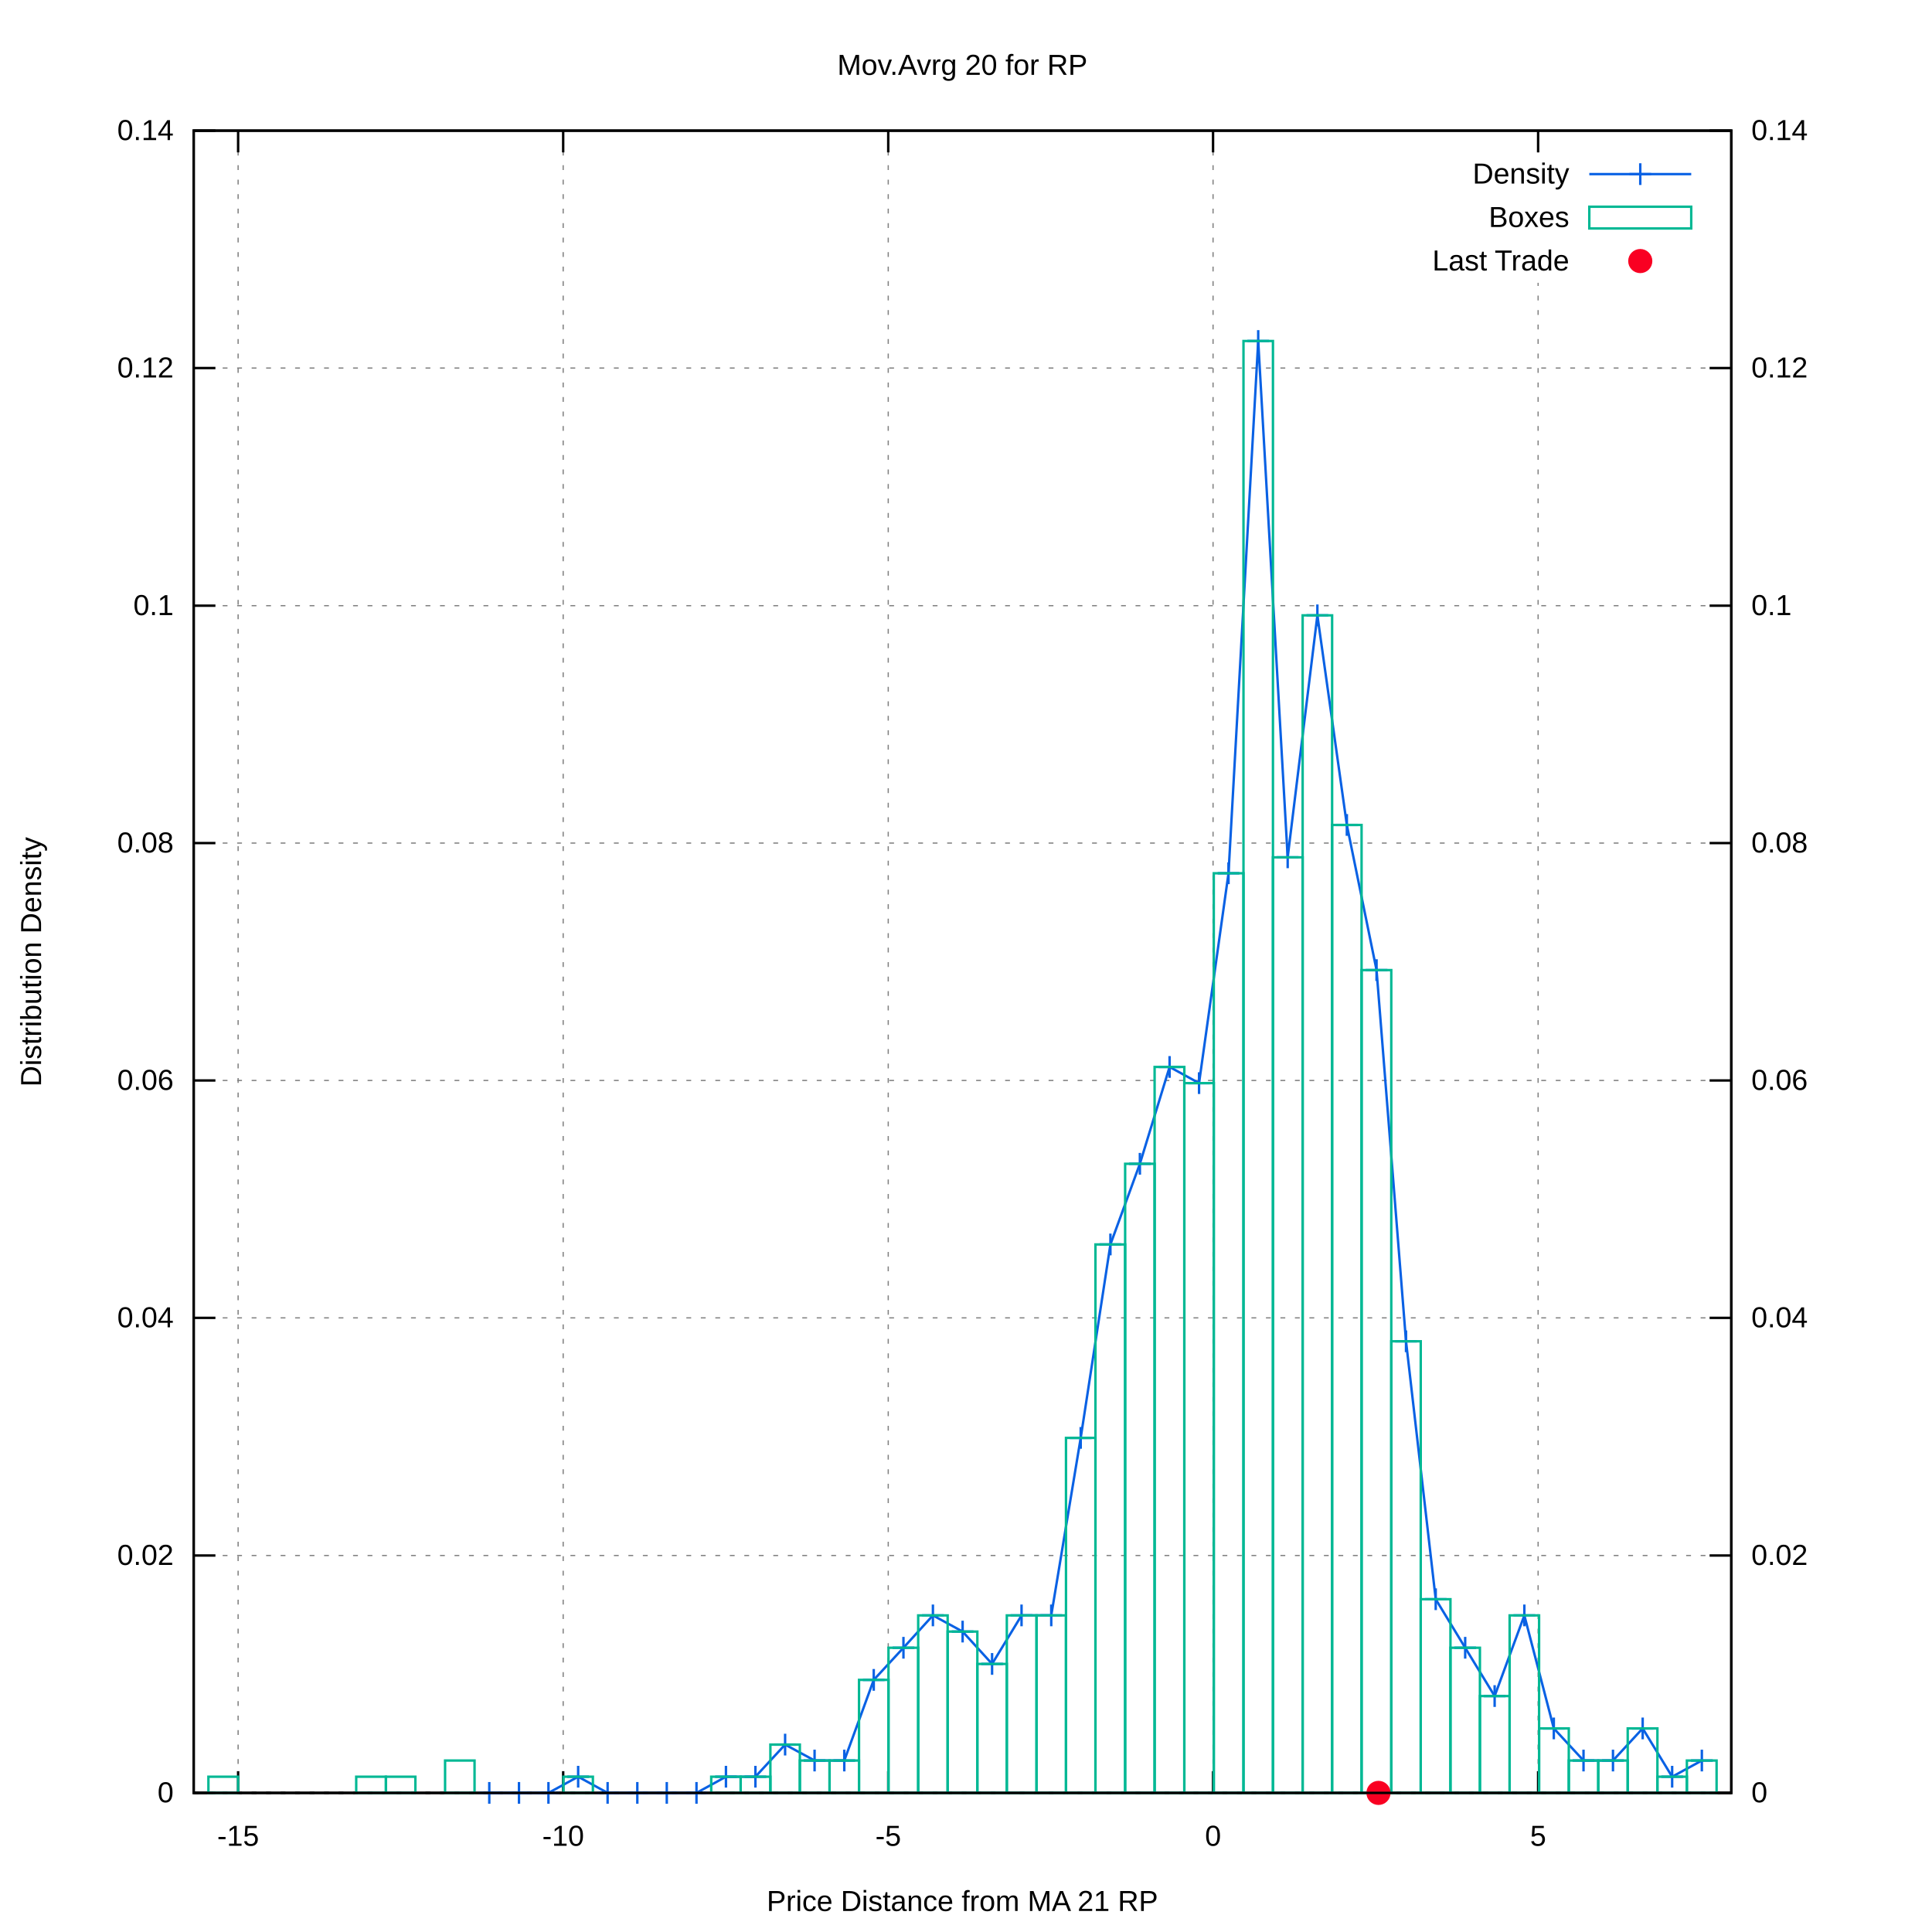
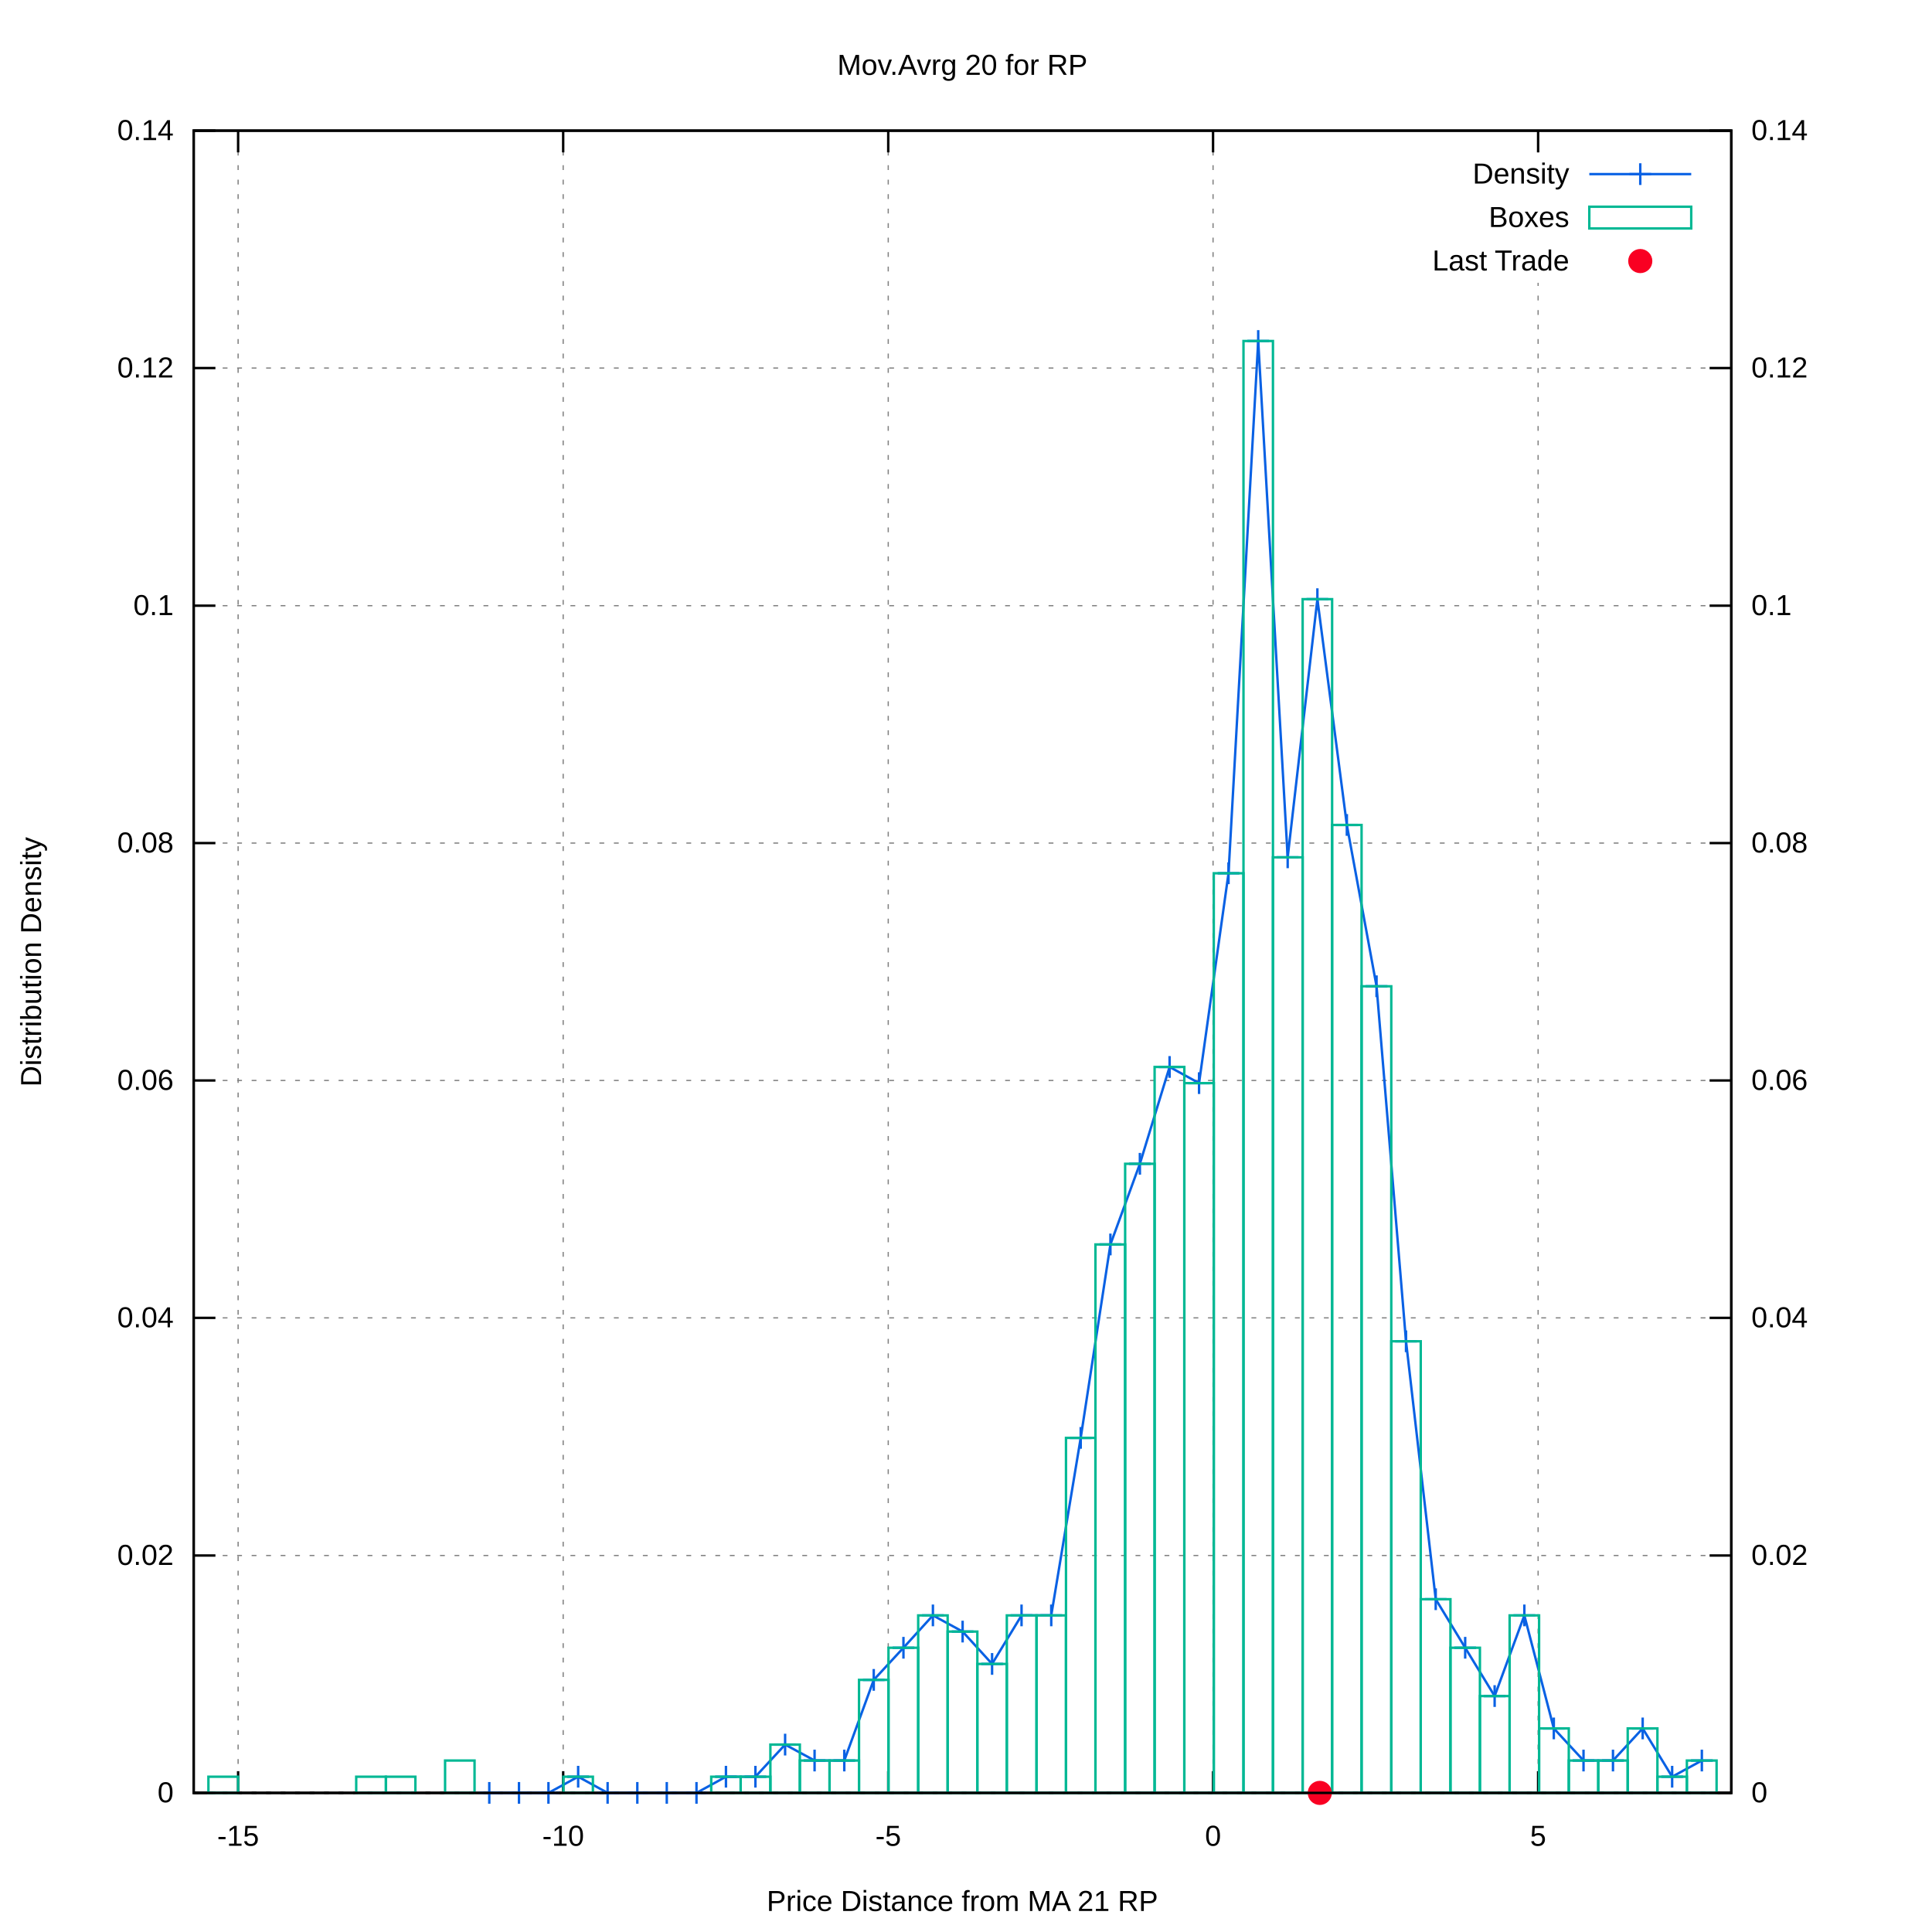
<svg xmlns="http://www.w3.org/2000/svg" xmlns:xlink="http://www.w3.org/1999/xlink" viewBox="0 0 800 800">
  <g id="gnuplot_canvas">
    <rect x="0" y="0" width="800" height="800" fill="#ffffff" />
    <defs>
      <circle id="gpDot" r="0.5" stroke-width="0.5" />
      <path id="gpPt0" stroke-width="0.222" stroke="currentColor" d="M-1,0 h2 M0,-1 v2" />
      <path id="gpPt1" stroke-width="0.222" stroke="currentColor" d="M-1,-1 L1,1 M1,-1 L-1,1" />
      <path id="gpPt2" stroke-width="0.222" stroke="currentColor" d="M-1,0 L1,0 M0,-1 L0,1 M-1,-1 L1,1 M-1,1 L1,-1" />
      <rect id="gpPt3" stroke-width="0.222" stroke="currentColor" x="-1" y="-1" width="2" height="2" />
      <rect id="gpPt4" stroke-width="0.222" stroke="currentColor" fill="currentColor" x="-1" y="-1" width="2" height="2" />
      <circle id="gpPt5" stroke-width="0.222" stroke="currentColor" cx="0" cy="0" r="1" />
      <use xlink:href="#gpPt5" id="gpPt6" fill="currentColor" stroke="none" />
      <path id="gpPt7" stroke-width="0.222" stroke="currentColor" d="M0,-1.33 L-1.33,0.67 L1.33,0.67 z" />
      <use xlink:href="#gpPt7" id="gpPt8" fill="currentColor" stroke="none" />
      <use xlink:href="#gpPt7" id="gpPt9" stroke="currentColor" transform="rotate(180)" />
      <use xlink:href="#gpPt9" id="gpPt10" fill="currentColor" stroke="none" />
      <use xlink:href="#gpPt3" id="gpPt11" stroke="currentColor" transform="rotate(45)" />
      <use xlink:href="#gpPt11" id="gpPt12" fill="currentColor" stroke="none" />
      <path id="gpPt13" stroke-width="0.222" stroke="currentColor" d="M0,1.330 L1.265,0.411 L0.782,-1.067 L-0.782,-1.076 L-1.265,0.411 z" />
      <use xlink:href="#gpPt13" id="gpPt14" fill="currentColor" stroke="none" />
      <filter id="textbox" filterUnits="objectBoundingBox" x="0" y="0" height="1" width="1">
        <feFlood flood-color="#FFFFFF" flood-opacity="1" result="bgnd" />
        <feComposite in="SourceGraphic" in2="bgnd" operator="atop" />
      </filter>
      <filter id="greybox" filterUnits="objectBoundingBox" x="0" y="0" height="1" width="1">
        <feFlood flood-color="lightgrey" flood-opacity="1" result="grey" />
        <feComposite in="SourceGraphic" in2="grey" operator="atop" />
      </filter>
    </defs>
    <g fill="none" color="#FFFFFF" stroke="black" stroke-width="1.00" stroke-linecap="butt" stroke-linejoin="miter">
</g>
    <g fill="none" color="black" stroke="currentColor" stroke-width="1.00" stroke-linecap="butt" stroke-linejoin="miter">
</g>
    <g fill="none" color="black" stroke="black" stroke-width="0.50" stroke-linecap="butt" stroke-linejoin="miter">
</g>
    <g fill="none" color="gray" stroke="currentColor" stroke-width="0.50" stroke-linecap="butt" stroke-linejoin="miter">
      <path stroke="gray" stroke-dasharray="2,4" class="gridline" d="M80.2,742.4 L716.9,742.4  " />
    </g>
    <g fill="none" color="gray" stroke="gray" stroke-width="1.00" stroke-linecap="butt" stroke-linejoin="miter">
</g>
    <g fill="none" color="black" stroke="currentColor" stroke-width="1.00" stroke-linecap="butt" stroke-linejoin="miter">
      <path stroke="black" d="M80.2,742.4 L89.2,742.4  " />
      <g transform="translate(71.9,746.3)" stroke="none" fill="black" font-family="arial" font-size="12.00" text-anchor="end">
        <text>
          <tspan font-family="arial"> 0</tspan>
        </text>
      </g>
    </g>
    <g fill="none" color="black" stroke="currentColor" stroke-width="1.00" stroke-linecap="butt" stroke-linejoin="miter">
</g>
    <g fill="none" color="black" stroke="black" stroke-width="0.50" stroke-linecap="butt" stroke-linejoin="miter">
</g>
    <g fill="none" color="gray" stroke="currentColor" stroke-width="0.50" stroke-linecap="butt" stroke-linejoin="miter">
      <path stroke="gray" stroke-dasharray="2,4" class="gridline" d="M80.2,644.1 L716.9,644.1  " />
    </g>
    <g fill="none" color="gray" stroke="gray" stroke-width="1.00" stroke-linecap="butt" stroke-linejoin="miter">
</g>
    <g fill="none" color="black" stroke="currentColor" stroke-width="1.00" stroke-linecap="butt" stroke-linejoin="miter">
      <path stroke="black" d="M80.2,644.1 L89.2,644.1  " />
      <g transform="translate(71.9,648.0)" stroke="none" fill="black" font-family="arial" font-size="12.00" text-anchor="end">
        <text>
          <tspan font-family="arial"> 0.02</tspan>
        </text>
      </g>
    </g>
    <g fill="none" color="black" stroke="currentColor" stroke-width="1.00" stroke-linecap="butt" stroke-linejoin="miter">
</g>
    <g fill="none" color="black" stroke="black" stroke-width="0.50" stroke-linecap="butt" stroke-linejoin="miter">
</g>
    <g fill="none" color="gray" stroke="currentColor" stroke-width="0.50" stroke-linecap="butt" stroke-linejoin="miter">
      <path stroke="gray" stroke-dasharray="2,4" class="gridline" d="M80.2,545.7 L716.9,545.7  " />
    </g>
    <g fill="none" color="gray" stroke="gray" stroke-width="1.00" stroke-linecap="butt" stroke-linejoin="miter">
</g>
    <g fill="none" color="black" stroke="currentColor" stroke-width="1.00" stroke-linecap="butt" stroke-linejoin="miter">
      <path stroke="black" d="M80.2,545.7 L89.2,545.7  " />
      <g transform="translate(71.9,549.6)" stroke="none" fill="black" font-family="arial" font-size="12.00" text-anchor="end">
        <text>
          <tspan font-family="arial"> 0.04</tspan>
        </text>
      </g>
    </g>
    <g fill="none" color="black" stroke="currentColor" stroke-width="1.00" stroke-linecap="butt" stroke-linejoin="miter">
</g>
    <g fill="none" color="black" stroke="black" stroke-width="0.50" stroke-linecap="butt" stroke-linejoin="miter">
</g>
    <g fill="none" color="gray" stroke="currentColor" stroke-width="0.50" stroke-linecap="butt" stroke-linejoin="miter">
      <path stroke="gray" stroke-dasharray="2,4" class="gridline" d="M80.2,447.4 L716.9,447.4  " />
    </g>
    <g fill="none" color="gray" stroke="gray" stroke-width="1.00" stroke-linecap="butt" stroke-linejoin="miter">
</g>
    <g fill="none" color="black" stroke="currentColor" stroke-width="1.00" stroke-linecap="butt" stroke-linejoin="miter">
      <path stroke="black" d="M80.2,447.4 L89.2,447.4  " />
      <g transform="translate(71.9,451.3)" stroke="none" fill="black" font-family="arial" font-size="12.00" text-anchor="end">
        <text>
          <tspan font-family="arial"> 0.06</tspan>
        </text>
      </g>
    </g>
    <g fill="none" color="black" stroke="currentColor" stroke-width="1.00" stroke-linecap="butt" stroke-linejoin="miter">
</g>
    <g fill="none" color="black" stroke="black" stroke-width="0.50" stroke-linecap="butt" stroke-linejoin="miter">
</g>
    <g fill="none" color="gray" stroke="currentColor" stroke-width="0.50" stroke-linecap="butt" stroke-linejoin="miter">
      <path stroke="gray" stroke-dasharray="2,4" class="gridline" d="M80.2,349.1 L716.9,349.1  " />
    </g>
    <g fill="none" color="gray" stroke="gray" stroke-width="1.00" stroke-linecap="butt" stroke-linejoin="miter">
</g>
    <g fill="none" color="black" stroke="currentColor" stroke-width="1.00" stroke-linecap="butt" stroke-linejoin="miter">
      <path stroke="black" d="M80.2,349.1 L89.2,349.1  " />
      <g transform="translate(71.9,353.0)" stroke="none" fill="black" font-family="arial" font-size="12.00" text-anchor="end">
        <text>
          <tspan font-family="arial"> 0.08</tspan>
        </text>
      </g>
    </g>
    <g fill="none" color="black" stroke="currentColor" stroke-width="1.00" stroke-linecap="butt" stroke-linejoin="miter">
</g>
    <g fill="none" color="black" stroke="black" stroke-width="0.50" stroke-linecap="butt" stroke-linejoin="miter">
</g>
    <g fill="none" color="gray" stroke="currentColor" stroke-width="0.50" stroke-linecap="butt" stroke-linejoin="miter">
      <path stroke="gray" stroke-dasharray="2,4" class="gridline" d="M80.2,250.8 L716.9,250.8  " />
    </g>
    <g fill="none" color="gray" stroke="gray" stroke-width="1.00" stroke-linecap="butt" stroke-linejoin="miter">
</g>
    <g fill="none" color="black" stroke="currentColor" stroke-width="1.00" stroke-linecap="butt" stroke-linejoin="miter">
      <path stroke="black" d="M80.2,250.8 L89.2,250.8  " />
      <g transform="translate(71.9,254.7)" stroke="none" fill="black" font-family="arial" font-size="12.00" text-anchor="end">
        <text>
          <tspan font-family="arial"> 0.1</tspan>
        </text>
      </g>
    </g>
    <g fill="none" color="black" stroke="currentColor" stroke-width="1.00" stroke-linecap="butt" stroke-linejoin="miter">
</g>
    <g fill="none" color="black" stroke="black" stroke-width="0.50" stroke-linecap="butt" stroke-linejoin="miter">
</g>
    <g fill="none" color="gray" stroke="currentColor" stroke-width="0.50" stroke-linecap="butt" stroke-linejoin="miter">
      <path stroke="gray" stroke-dasharray="2,4" class="gridline" d="M80.2,152.4 L716.9,152.4  " />
    </g>
    <g fill="none" color="gray" stroke="gray" stroke-width="1.00" stroke-linecap="butt" stroke-linejoin="miter">
</g>
    <g fill="none" color="black" stroke="currentColor" stroke-width="1.00" stroke-linecap="butt" stroke-linejoin="miter">
      <path stroke="black" d="M80.2,152.4 L89.2,152.4  " />
      <g transform="translate(71.9,156.3)" stroke="none" fill="black" font-family="arial" font-size="12.00" text-anchor="end">
        <text>
          <tspan font-family="arial"> 0.12</tspan>
        </text>
      </g>
    </g>
    <g fill="none" color="black" stroke="currentColor" stroke-width="1.00" stroke-linecap="butt" stroke-linejoin="miter">
</g>
    <g fill="none" color="black" stroke="black" stroke-width="0.50" stroke-linecap="butt" stroke-linejoin="miter">
</g>
    <g fill="none" color="gray" stroke="currentColor" stroke-width="0.50" stroke-linecap="butt" stroke-linejoin="miter">
      <path stroke="gray" stroke-dasharray="2,4" class="gridline" d="M80.2,54.1 L716.9,54.1  " />
    </g>
    <g fill="none" color="gray" stroke="gray" stroke-width="1.00" stroke-linecap="butt" stroke-linejoin="miter">
</g>
    <g fill="none" color="black" stroke="currentColor" stroke-width="1.00" stroke-linecap="butt" stroke-linejoin="miter">
      <path stroke="black" d="M80.2,54.1 L89.2,54.1  " />
      <g transform="translate(71.9,58.0)" stroke="none" fill="black" font-family="arial" font-size="12.00" text-anchor="end">
        <text>
          <tspan font-family="arial"> 0.14</tspan>
        </text>
      </g>
    </g>
    <g fill="none" color="black" stroke="currentColor" stroke-width="1.00" stroke-linecap="butt" stroke-linejoin="miter">
</g>
    <g fill="none" color="black" stroke="black" stroke-width="0.50" stroke-linecap="butt" stroke-linejoin="miter">
</g>
    <g fill="none" color="gray" stroke="currentColor" stroke-width="0.50" stroke-linecap="butt" stroke-linejoin="miter">
      <path stroke="gray" stroke-dasharray="2,4" class="gridline" d="M98.6,742.4 L98.6,54.1  " />
    </g>
    <g fill="none" color="gray" stroke="gray" stroke-width="1.00" stroke-linecap="butt" stroke-linejoin="miter">
</g>
    <g fill="none" color="black" stroke="currentColor" stroke-width="1.00" stroke-linecap="butt" stroke-linejoin="miter">
      <path stroke="black" d="M98.6,742.4 L98.6,733.4 M98.6,54.1 L98.6,63.1  " />
      <g transform="translate(98.6,764.3)" stroke="none" fill="black" font-family="arial" font-size="12.00" text-anchor="middle">
        <text>
          <tspan font-family="arial">-15</tspan>
        </text>
      </g>
    </g>
    <g fill="none" color="black" stroke="currentColor" stroke-width="1.00" stroke-linecap="butt" stroke-linejoin="miter">
</g>
    <g fill="none" color="black" stroke="black" stroke-width="0.50" stroke-linecap="butt" stroke-linejoin="miter">
</g>
    <g fill="none" color="gray" stroke="currentColor" stroke-width="0.50" stroke-linecap="butt" stroke-linejoin="miter">
      <path stroke="gray" stroke-dasharray="2,4" class="gridline" d="M233.2,742.4 L233.2,54.1  " />
    </g>
    <g fill="none" color="gray" stroke="gray" stroke-width="1.00" stroke-linecap="butt" stroke-linejoin="miter">
</g>
    <g fill="none" color="black" stroke="currentColor" stroke-width="1.00" stroke-linecap="butt" stroke-linejoin="miter">
      <path stroke="black" d="M233.2,742.4 L233.2,733.4 M233.2,54.1 L233.2,63.1  " />
      <g transform="translate(233.2,764.3)" stroke="none" fill="black" font-family="arial" font-size="12.00" text-anchor="middle">
        <text>
          <tspan font-family="arial">-10</tspan>
        </text>
      </g>
    </g>
    <g fill="none" color="black" stroke="currentColor" stroke-width="1.00" stroke-linecap="butt" stroke-linejoin="miter">
</g>
    <g fill="none" color="black" stroke="black" stroke-width="0.50" stroke-linecap="butt" stroke-linejoin="miter">
</g>
    <g fill="none" color="gray" stroke="currentColor" stroke-width="0.50" stroke-linecap="butt" stroke-linejoin="miter">
      <path stroke="gray" stroke-dasharray="2,4" class="gridline" d="M367.8,742.4 L367.8,54.1  " />
    </g>
    <g fill="none" color="gray" stroke="gray" stroke-width="1.00" stroke-linecap="butt" stroke-linejoin="miter">
</g>
    <g fill="none" color="black" stroke="currentColor" stroke-width="1.00" stroke-linecap="butt" stroke-linejoin="miter">
      <path stroke="black" d="M367.8,742.4 L367.8,733.4 M367.8,54.1 L367.8,63.1  " />
      <g transform="translate(367.8,764.3)" stroke="none" fill="black" font-family="arial" font-size="12.00" text-anchor="middle">
        <text>
          <tspan font-family="arial">-5</tspan>
        </text>
      </g>
    </g>
    <g fill="none" color="black" stroke="currentColor" stroke-width="1.00" stroke-linecap="butt" stroke-linejoin="miter">
</g>
    <g fill="none" color="black" stroke="black" stroke-width="0.50" stroke-linecap="butt" stroke-linejoin="miter">
</g>
    <g fill="none" color="gray" stroke="currentColor" stroke-width="0.50" stroke-linecap="butt" stroke-linejoin="miter">
      <path stroke="gray" stroke-dasharray="2,4" class="gridline" d="M502.3,742.4 L502.3,54.1  " />
    </g>
    <g fill="none" color="gray" stroke="gray" stroke-width="1.00" stroke-linecap="butt" stroke-linejoin="miter">
</g>
    <g fill="none" color="black" stroke="currentColor" stroke-width="1.00" stroke-linecap="butt" stroke-linejoin="miter">
      <path stroke="black" d="M502.3,742.4 L502.3,733.4 M502.3,54.1 L502.3,63.1  " />
      <g transform="translate(502.3,764.3)" stroke="none" fill="black" font-family="arial" font-size="12.00" text-anchor="middle">
        <text>
          <tspan font-family="arial"> 0</tspan>
        </text>
      </g>
    </g>
    <g fill="none" color="black" stroke="currentColor" stroke-width="1.00" stroke-linecap="butt" stroke-linejoin="miter">
</g>
    <g fill="none" color="black" stroke="black" stroke-width="0.50" stroke-linecap="butt" stroke-linejoin="miter">
</g>
    <g fill="none" color="gray" stroke="currentColor" stroke-width="0.50" stroke-linecap="butt" stroke-linejoin="miter">
      <path stroke="gray" stroke-dasharray="2,4" class="gridline" d="M636.9,742.4 L636.9,117.1 M636.9,63.1 L636.9,54.1  " />
    </g>
    <g fill="none" color="gray" stroke="gray" stroke-width="1.00" stroke-linecap="butt" stroke-linejoin="miter">
</g>
    <g fill="none" color="black" stroke="currentColor" stroke-width="1.00" stroke-linecap="butt" stroke-linejoin="miter">
      <path stroke="black" d="M636.9,742.4 L636.9,733.4 M636.9,54.1 L636.9,63.1  " />
      <g transform="translate(636.9,764.3)" stroke="none" fill="black" font-family="arial" font-size="12.00" text-anchor="middle">
        <text>
          <tspan font-family="arial"> 5</tspan>
        </text>
      </g>
    </g>
    <g fill="none" color="black" stroke="currentColor" stroke-width="1.00" stroke-linecap="butt" stroke-linejoin="miter">
      <path stroke="black" d="M716.9,742.4 L707.9,742.4  " />
      <g transform="translate(725.2,746.3)" stroke="none" fill="black" font-family="arial" font-size="12.00" text-anchor="start">
        <text>
          <tspan font-family="arial"> 0</tspan>
        </text>
      </g>
    </g>
    <g fill="none" color="black" stroke="currentColor" stroke-width="1.00" stroke-linecap="butt" stroke-linejoin="miter">
      <path stroke="black" d="M716.9,644.1 L707.9,644.1  " />
      <g transform="translate(725.2,648.0)" stroke="none" fill="black" font-family="arial" font-size="12.00" text-anchor="start">
        <text>
          <tspan font-family="arial"> 0.02</tspan>
        </text>
      </g>
    </g>
    <g fill="none" color="black" stroke="currentColor" stroke-width="1.00" stroke-linecap="butt" stroke-linejoin="miter">
      <path stroke="black" d="M716.9,545.7 L707.9,545.7  " />
      <g transform="translate(725.2,549.6)" stroke="none" fill="black" font-family="arial" font-size="12.00" text-anchor="start">
        <text>
          <tspan font-family="arial"> 0.04</tspan>
        </text>
      </g>
    </g>
    <g fill="none" color="black" stroke="currentColor" stroke-width="1.00" stroke-linecap="butt" stroke-linejoin="miter">
      <path stroke="black" d="M716.9,447.4 L707.9,447.4  " />
      <g transform="translate(725.2,451.3)" stroke="none" fill="black" font-family="arial" font-size="12.00" text-anchor="start">
        <text>
          <tspan font-family="arial"> 0.06</tspan>
        </text>
      </g>
    </g>
    <g fill="none" color="black" stroke="currentColor" stroke-width="1.00" stroke-linecap="butt" stroke-linejoin="miter">
      <path stroke="black" d="M716.9,349.1 L707.9,349.1  " />
      <g transform="translate(725.2,353.0)" stroke="none" fill="black" font-family="arial" font-size="12.00" text-anchor="start">
        <text>
          <tspan font-family="arial"> 0.08</tspan>
        </text>
      </g>
    </g>
    <g fill="none" color="black" stroke="currentColor" stroke-width="1.00" stroke-linecap="butt" stroke-linejoin="miter">
      <path stroke="black" d="M716.9,250.8 L707.9,250.8  " />
      <g transform="translate(725.2,254.7)" stroke="none" fill="black" font-family="arial" font-size="12.00" text-anchor="start">
        <text>
          <tspan font-family="arial"> 0.1</tspan>
        </text>
      </g>
    </g>
    <g fill="none" color="black" stroke="currentColor" stroke-width="1.00" stroke-linecap="butt" stroke-linejoin="miter">
      <path stroke="black" d="M716.9,152.4 L707.9,152.4  " />
      <g transform="translate(725.2,156.3)" stroke="none" fill="black" font-family="arial" font-size="12.00" text-anchor="start">
        <text>
          <tspan font-family="arial"> 0.12</tspan>
        </text>
      </g>
    </g>
    <g fill="none" color="black" stroke="currentColor" stroke-width="1.00" stroke-linecap="butt" stroke-linejoin="miter">
      <path stroke="black" d="M716.9,54.1 L707.9,54.1  " />
      <g transform="translate(725.2,58.0)" stroke="none" fill="black" font-family="arial" font-size="12.00" text-anchor="start">
        <text>
          <tspan font-family="arial"> 0.14</tspan>
        </text>
      </g>
    </g>
    <g fill="none" color="black" stroke="currentColor" stroke-width="1.00" stroke-linecap="butt" stroke-linejoin="miter">
</g>
    <g fill="none" color="gray" stroke="currentColor" stroke-width="1.00" stroke-linecap="butt" stroke-linejoin="miter">
      <path stroke="black" stroke-dasharray="2,4" d="M80.2,742.4 L716.9,742.4  " />
    </g>
    <g fill="none" color="black" stroke="currentColor" stroke-width="1.00" stroke-linecap="butt" stroke-linejoin="miter">
      <path stroke="black" d="M80.2,54.1 L80.2,742.4 L716.9,742.4 L716.9,54.1 L80.2,54.1 Z  " />
    </g>
    <g fill="none" color="black" stroke="currentColor" stroke-width="1.00" stroke-linecap="butt" stroke-linejoin="miter">
      <g transform="translate(17.0,398.3) rotate(270)" stroke="none" fill="black" font-family="arial" font-size="12.00" text-anchor="middle">
        <text>
          <tspan font-family="arial">Distribution Density</tspan>
        </text>
      </g>
    </g>
    <g fill="none" color="black" stroke="currentColor" stroke-width="1.00" stroke-linecap="butt" stroke-linejoin="miter">
      <g transform="translate(398.5,791.3)" stroke="none" fill="black" font-family="arial" font-size="12.00" text-anchor="middle">
        <text>
          <tspan font-family="arial">Price Distance from MA 21 RP</tspan>
        </text>
      </g>
    </g>
    <g fill="none" color="black" stroke="currentColor" stroke-width="1.00" stroke-linecap="butt" stroke-linejoin="miter">
      <g transform="translate(398.5,31.0)" stroke="none" fill="black" font-family="arial" font-size="12.00" text-anchor="middle">
        <text>
          <tspan font-family="arial">Mov.Avrg 20 for RP </tspan>
        </text>
      </g>
    </g>
    <g id="gnuplot_plot_1">
      <g fill="none" color="black" stroke="currentColor" stroke-width="1.00" stroke-linecap="butt" stroke-linejoin="miter">
        <g transform="translate(649.8,76.0)" stroke="none" fill="black" font-family="arial" font-size="12.00" text-anchor="end">
          <text>
            <tspan font-family="arial">Density</tspan>
          </text>
        </g>
      </g>
      <g fill="none" color="black" stroke="currentColor" stroke-width="1.00" stroke-linecap="butt" stroke-linejoin="miter">
-         <path stroke="rgb(  9,  97, 228)" d="M658.1,72.1 L700.3,72.1 M202.6,742.4 L214.9,742.4 L227.1,742.4 L239.4,735.7 L251.6,742.4 L263.9,742.4   L276.1,742.4 L288.4,742.4 L300.6,735.7 L312.8,735.7 L325.1,722.4 L337.3,729.0 L349.6,729.0 L361.8,695.6   L374.1,682.3 L386.3,668.9 L398.6,675.6 L410.8,689.0 L423.0,668.9 L435.3,668.9 L447.5,595.4 L459.8,515.3   L472.0,481.9 L484.3,441.8 L496.5,448.5 L508.7,361.6 L521.0,141.2 L533.2,355.0 L545.5,254.8 L557.7,341.6   L570.0,401.7 L582.2,555.4 L594.5,662.2 L606.7,682.3 L618.9,702.3 L631.2,668.9 L643.4,715.7 L655.7,729.0   L667.9,729.0 L680.2,715.7 L692.4,735.7 L704.7,729.0  " />
+         <path stroke="rgb(  9,  97, 228)" d="M658.1,72.1 L700.3,72.1 M202.6,742.4 L214.9,742.4 L227.1,742.4 L239.4,735.7 L251.6,742.4 L263.9,742.4   L276.1,742.4 L288.4,742.4 L300.6,735.7 L312.8,735.7 L325.1,722.4 L337.3,729.0 L349.6,729.0 L361.8,695.6   L374.1,682.3 L386.3,668.9 L398.6,675.6 L410.8,689.0 L423.0,668.9 L435.3,668.9 L447.5,595.4 L459.8,515.3   L472.0,481.9 L484.3,441.8 L496.5,448.5 L508.7,361.6 L521.0,141.2 L533.2,355.0 L545.5,248.1 L557.7,341.6   L570.0,408.4 L582.2,555.4 L594.5,662.2 L606.7,682.3 L618.9,702.3 L631.2,668.9 L643.4,715.7 L655.7,729.0   L667.9,729.0 L680.2,715.7 L692.4,735.7 L704.7,729.0  " />
        <use xlink:href="#gpPt0" transform="translate(202.6,742.4) scale(4.50)" color="rgb(  9,  97, 228)" />
        <use xlink:href="#gpPt0" transform="translate(214.9,742.4) scale(4.50)" color="rgb(  9,  97, 228)" />
        <use xlink:href="#gpPt0" transform="translate(227.1,742.4) scale(4.50)" color="rgb(  9,  97, 228)" />
        <use xlink:href="#gpPt0" transform="translate(239.4,735.7) scale(4.50)" color="rgb(  9,  97, 228)" />
        <use xlink:href="#gpPt0" transform="translate(251.6,742.4) scale(4.50)" color="rgb(  9,  97, 228)" />
        <use xlink:href="#gpPt0" transform="translate(263.9,742.4) scale(4.50)" color="rgb(  9,  97, 228)" />
        <use xlink:href="#gpPt0" transform="translate(276.1,742.4) scale(4.50)" color="rgb(  9,  97, 228)" />
        <use xlink:href="#gpPt0" transform="translate(288.4,742.4) scale(4.50)" color="rgb(  9,  97, 228)" />
        <use xlink:href="#gpPt0" transform="translate(300.6,735.7) scale(4.50)" color="rgb(  9,  97, 228)" />
        <use xlink:href="#gpPt0" transform="translate(312.8,735.7) scale(4.50)" color="rgb(  9,  97, 228)" />
        <use xlink:href="#gpPt0" transform="translate(325.1,722.4) scale(4.50)" color="rgb(  9,  97, 228)" />
        <use xlink:href="#gpPt0" transform="translate(337.3,729.0) scale(4.50)" color="rgb(  9,  97, 228)" />
        <use xlink:href="#gpPt0" transform="translate(349.6,729.0) scale(4.50)" color="rgb(  9,  97, 228)" />
        <use xlink:href="#gpPt0" transform="translate(361.8,695.6) scale(4.50)" color="rgb(  9,  97, 228)" />
        <use xlink:href="#gpPt0" transform="translate(374.1,682.3) scale(4.50)" color="rgb(  9,  97, 228)" />
        <use xlink:href="#gpPt0" transform="translate(386.3,668.9) scale(4.50)" color="rgb(  9,  97, 228)" />
        <use xlink:href="#gpPt0" transform="translate(398.6,675.6) scale(4.50)" color="rgb(  9,  97, 228)" />
        <use xlink:href="#gpPt0" transform="translate(410.8,689.0) scale(4.50)" color="rgb(  9,  97, 228)" />
        <use xlink:href="#gpPt0" transform="translate(423.0,668.9) scale(4.50)" color="rgb(  9,  97, 228)" />
        <use xlink:href="#gpPt0" transform="translate(435.3,668.9) scale(4.50)" color="rgb(  9,  97, 228)" />
        <use xlink:href="#gpPt0" transform="translate(447.5,595.4) scale(4.50)" color="rgb(  9,  97, 228)" />
        <use xlink:href="#gpPt0" transform="translate(459.8,515.3) scale(4.50)" color="rgb(  9,  97, 228)" />
        <use xlink:href="#gpPt0" transform="translate(472.0,481.9) scale(4.50)" color="rgb(  9,  97, 228)" />
        <use xlink:href="#gpPt0" transform="translate(484.3,441.8) scale(4.50)" color="rgb(  9,  97, 228)" />
        <use xlink:href="#gpPt0" transform="translate(496.5,448.5) scale(4.50)" color="rgb(  9,  97, 228)" />
        <use xlink:href="#gpPt0" transform="translate(508.7,361.6) scale(4.50)" color="rgb(  9,  97, 228)" />
        <use xlink:href="#gpPt0" transform="translate(521.0,141.2) scale(4.50)" color="rgb(  9,  97, 228)" />
        <use xlink:href="#gpPt0" transform="translate(533.2,355.0) scale(4.50)" color="rgb(  9,  97, 228)" />
-         <use xlink:href="#gpPt0" transform="translate(545.5,254.8) scale(4.50)" color="rgb(  9,  97, 228)" />
+         <use xlink:href="#gpPt0" transform="translate(545.5,248.1) scale(4.50)" color="rgb(  9,  97, 228)" />
        <use xlink:href="#gpPt0" transform="translate(557.7,341.6) scale(4.50)" color="rgb(  9,  97, 228)" />
-         <use xlink:href="#gpPt0" transform="translate(570.0,401.7) scale(4.50)" color="rgb(  9,  97, 228)" />
+         <use xlink:href="#gpPt0" transform="translate(570.0,408.4) scale(4.50)" color="rgb(  9,  97, 228)" />
        <use xlink:href="#gpPt0" transform="translate(582.2,555.4) scale(4.50)" color="rgb(  9,  97, 228)" />
        <use xlink:href="#gpPt0" transform="translate(594.5,662.2) scale(4.50)" color="rgb(  9,  97, 228)" />
        <use xlink:href="#gpPt0" transform="translate(606.7,682.3) scale(4.50)" color="rgb(  9,  97, 228)" />
        <use xlink:href="#gpPt0" transform="translate(618.9,702.3) scale(4.50)" color="rgb(  9,  97, 228)" />
        <use xlink:href="#gpPt0" transform="translate(631.2,668.9) scale(4.50)" color="rgb(  9,  97, 228)" />
        <use xlink:href="#gpPt0" transform="translate(643.4,715.7) scale(4.50)" color="rgb(  9,  97, 228)" />
        <use xlink:href="#gpPt0" transform="translate(655.7,729.0) scale(4.50)" color="rgb(  9,  97, 228)" />
        <use xlink:href="#gpPt0" transform="translate(667.9,729.0) scale(4.50)" color="rgb(  9,  97, 228)" />
        <use xlink:href="#gpPt0" transform="translate(680.2,715.7) scale(4.50)" color="rgb(  9,  97, 228)" />
        <use xlink:href="#gpPt0" transform="translate(692.4,735.7) scale(4.50)" color="rgb(  9,  97, 228)" />
        <use xlink:href="#gpPt0" transform="translate(704.7,729.0) scale(4.50)" color="rgb(  9,  97, 228)" />
        <use xlink:href="#gpPt0" transform="translate(679.2,72.1) scale(4.50)" color="rgb(  9,  97, 228)" />
      </g>
    </g>
    <g id="gnuplot_plot_2">
      <g fill="none" color="black" stroke="currentColor" stroke-width="1.00" stroke-linecap="butt" stroke-linejoin="miter">
        <g transform="translate(649.8,94.0)" stroke="none" fill="black" font-family="arial" font-size="12.00" text-anchor="end">
          <text>
            <tspan font-family="arial">Boxes</tspan>
          </text>
        </g>
      </g>
      <g fill="none" color="black" stroke="currentColor" stroke-width="1.00" stroke-linecap="butt" stroke-linejoin="miter">
        <path stroke="rgb(  0, 184, 148)" d="M658.1,94.6 L700.3,94.6 L700.3,85.6 L658.1,85.6 L658.1,94.6 Z  " />
        <path stroke="rgb(  0, 184, 148)" d="M86.3,742.4 L86.3,735.7 L98.6,735.7 L98.6,742.4 L86.3,742.4 Z  " />
        <path stroke="rgb(  0, 184, 148)" d="M147.5,742.4 L147.5,735.7 L159.8,735.7 L159.8,742.4 L147.5,742.4 Z  " />
        <path stroke="rgb(  0, 184, 148)" d="M159.8,742.4 L159.8,735.7 L172.0,735.7 L172.0,742.4 L159.8,742.4 Z  " />
        <path stroke="rgb(  0, 184, 148)" d="M184.3,742.4 L184.3,729.0 L196.5,729.0 L196.5,742.4 L184.3,742.4 Z  " />
        <path stroke="rgb(  0, 184, 148)" d="M233.3,742.4 L233.3,735.7 L245.5,735.7 L245.5,742.4 L233.3,742.4 Z  " />
        <path stroke="rgb(  0, 184, 148)" d="M294.5,742.4 L294.5,735.7 L306.7,735.7 L306.7,742.4 L294.5,742.4 Z  " />
        <path stroke="rgb(  0, 184, 148)" d="M306.7,742.4 L306.7,735.7 L319.0,735.7 L319.0,742.4 L306.7,742.4 Z  " />
        <path stroke="rgb(  0, 184, 148)" d="M319.0,742.4 L319.0,722.4 L331.2,722.4 L331.2,742.4 L319.0,742.4 Z  " />
        <path stroke="rgb(  0, 184, 148)" d="M331.2,742.4 L331.2,729.0 L343.5,729.0 L343.5,742.4 L331.2,742.4 Z  " />
        <path stroke="rgb(  0, 184, 148)" d="M343.5,742.4 L343.5,729.0 L355.7,729.0 L355.7,742.4 L343.5,742.4 Z  " />
        <path stroke="rgb(  0, 184, 148)" d="M355.7,742.4 L355.7,695.6 L367.9,695.6 L367.9,742.4 L355.7,742.4 Z  " />
        <path stroke="rgb(  0, 184, 148)" d="M367.9,742.4 L367.9,682.3 L380.2,682.3 L380.2,742.4 L367.9,742.4 Z  " />
        <path stroke="rgb(  0, 184, 148)" d="M380.2,742.4 L380.2,668.9 L392.4,668.9 L392.4,742.4 L380.2,742.4 Z  " />
        <path stroke="rgb(  0, 184, 148)" d="M392.4,742.4 L392.4,675.6 L404.7,675.6 L404.7,742.4 L392.4,742.4 Z  " />
        <path stroke="rgb(  0, 184, 148)" d="M404.7,742.4 L404.7,689.0 L416.9,689.0 L416.9,742.4 L404.7,742.4 Z  " />
        <path stroke="rgb(  0, 184, 148)" d="M416.9,742.4 L416.9,668.9 L429.2,668.9 L429.2,742.4 L416.9,742.4 Z  " />
        <path stroke="rgb(  0, 184, 148)" d="M429.2,742.4 L429.2,668.9 L441.4,668.9 L441.4,742.4 L429.2,742.4 Z  " />
        <path stroke="rgb(  0, 184, 148)" d="M441.4,742.4 L441.4,595.4 L453.6,595.4 L453.6,742.4 L441.4,742.4 Z  " />
        <path stroke="rgb(  0, 184, 148)" d="M453.6,742.4 L453.6,515.3 L465.9,515.3 L465.9,742.4 L453.6,742.4 Z  " />
        <path stroke="rgb(  0, 184, 148)" d="M465.9,742.4 L465.9,481.9 L478.1,481.9 L478.1,742.4 L465.9,742.4 Z  " />
        <path stroke="rgb(  0, 184, 148)" d="M478.1,742.4 L478.1,441.8 L490.4,441.8 L490.4,742.4 L478.1,742.4 Z  " />
        <path stroke="rgb(  0, 184, 148)" d="M490.4,742.4 L490.4,448.5 L502.6,448.5 L502.6,742.4 L490.4,742.4 Z  " />
        <path stroke="rgb(  0, 184, 148)" d="M502.6,742.4 L502.6,361.6 L514.9,361.6 L514.9,742.4 L502.6,742.4 Z  " />
        <path stroke="rgb(  0, 184, 148)" d="M514.9,742.4 L514.9,141.2 L527.1,141.2 L527.1,742.4 L514.9,742.4 Z  " />
        <path stroke="rgb(  0, 184, 148)" d="M527.1,742.4 L527.1,355.0 L539.4,355.0 L539.4,742.4 L527.1,742.4 Z  " />
-         <path stroke="rgb(  0, 184, 148)" d="M539.4,742.4 L539.4,254.8 L551.6,254.8 L551.6,742.4 L539.4,742.4 Z  " />
+         <path stroke="rgb(  0, 184, 148)" d="M539.4,742.4 L539.4,248.1 L551.6,248.1 L551.6,742.4 L539.4,742.4 Z  " />
        <path stroke="rgb(  0, 184, 148)" d="M551.6,742.4 L551.6,341.6 L563.8,341.6 L563.8,742.4 L551.6,742.4 Z  " />
-         <path stroke="rgb(  0, 184, 148)" d="M563.8,742.4 L563.8,401.7 L576.1,401.7 L576.1,742.4 L563.8,742.4 Z  " />
+         <path stroke="rgb(  0, 184, 148)" d="M563.8,742.4 L563.8,408.4 L576.1,408.4 L576.1,742.4 L563.8,742.4 Z  " />
        <path stroke="rgb(  0, 184, 148)" d="M576.1,742.4 L576.1,555.4 L588.3,555.4 L588.3,742.4 L576.1,742.4 Z  " />
        <path stroke="rgb(  0, 184, 148)" d="M588.3,742.4 L588.3,662.2 L600.6,662.2 L600.6,742.4 L588.3,742.4 Z  " />
        <path stroke="rgb(  0, 184, 148)" d="M600.6,742.4 L600.6,682.3 L612.8,682.3 L612.8,742.4 L600.6,742.4 Z  " />
        <path stroke="rgb(  0, 184, 148)" d="M612.8,742.4 L612.8,702.3 L625.1,702.3 L625.1,742.4 L612.8,742.4 Z  " />
        <path stroke="rgb(  0, 184, 148)" d="M625.1,742.4 L625.1,668.9 L637.3,668.9 L637.3,742.4 L625.1,742.4 Z  " />
        <path stroke="rgb(  0, 184, 148)" d="M637.3,742.4 L637.3,715.7 L649.6,715.7 L649.6,742.4 L637.3,742.4 Z  " />
        <path stroke="rgb(  0, 184, 148)" d="M649.6,742.4 L649.6,729.0 L661.8,729.0 L661.8,742.4 L649.6,742.4 Z  " />
        <path stroke="rgb(  0, 184, 148)" d="M661.8,742.4 L661.8,729.0 L674.0,729.0 L674.0,742.4 L661.8,742.4 Z  " />
        <path stroke="rgb(  0, 184, 148)" d="M674.0,742.4 L674.0,715.7 L686.3,715.7 L686.3,742.4 L674.0,742.4 Z  " />
        <path stroke="rgb(  0, 184, 148)" d="M686.3,742.4 L686.3,735.7 L698.5,735.7 L698.5,742.4 L686.3,742.4 Z  " />
        <path stroke="rgb(  0, 184, 148)" d="M698.5,742.4 L698.5,729.0 L710.8,729.0 L710.8,742.4 L698.5,742.4 Z  " />
      </g>
    </g>
    <g id="gnuplot_plot_3">
      <g fill="none" color="black" stroke="currentColor" stroke-width="1.00" stroke-linecap="butt" stroke-linejoin="miter">
        <g transform="translate(649.8,112.0)" stroke="none" fill="black" font-family="arial" font-size="12.00" text-anchor="end">
          <text>
            <tspan font-family="arial">Last Trade</tspan>
          </text>
        </g>
      </g>
      <g fill="none" color="black" stroke="currentColor" stroke-width="1.00" stroke-linecap="butt" stroke-linejoin="miter">
-         <use xlink:href="#gpPt6" transform="translate(570.8,742.4) scale(4.50)" color="rgb(249,   0,  34)" />
+         <use xlink:href="#gpPt6" transform="translate(546.5,742.4) scale(4.50)" color="rgb(249,   0,  34)" />
        <use xlink:href="#gpPt6" transform="translate(679.2,108.1) scale(4.50)" color="rgb(249,   0,  34)" />
      </g>
    </g>
    <g fill="none" color="#FFFFFF" stroke="rgb(249,   0,  34)" stroke-width="2.00" stroke-linecap="butt" stroke-linejoin="miter">
</g>
    <g fill="none" color="black" stroke="currentColor" stroke-width="2.00" stroke-linecap="butt" stroke-linejoin="miter">
</g>
    <g fill="none" color="black" stroke="black" stroke-width="1.00" stroke-linecap="butt" stroke-linejoin="miter">
</g>
    <g fill="none" color="black" stroke="currentColor" stroke-width="1.00" stroke-linecap="butt" stroke-linejoin="miter">
      <path stroke="black" d="M80.2,54.1 L80.2,742.4 L716.9,742.4 L716.9,54.1 L80.2,54.1 Z  " />
    </g>
    <g fill="none" color="black" stroke="currentColor" stroke-width="1.00" stroke-linecap="butt" stroke-linejoin="miter">
</g>
  </g>
</svg>
